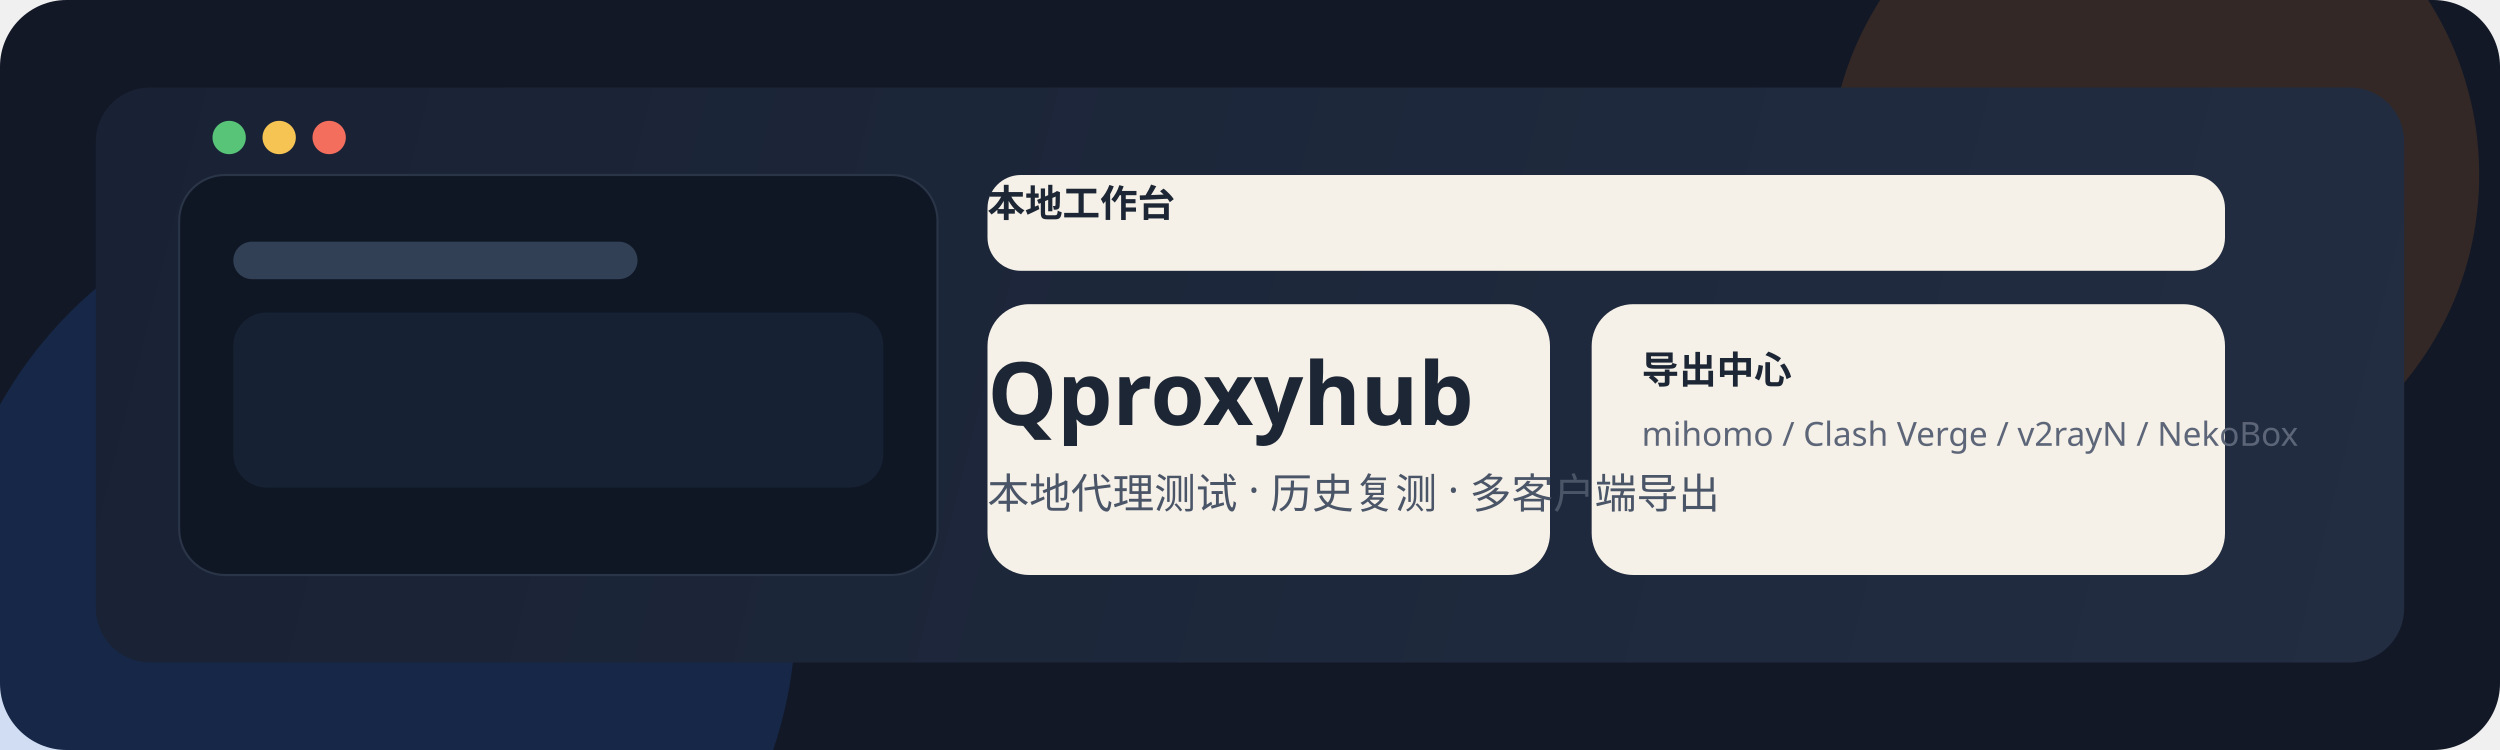
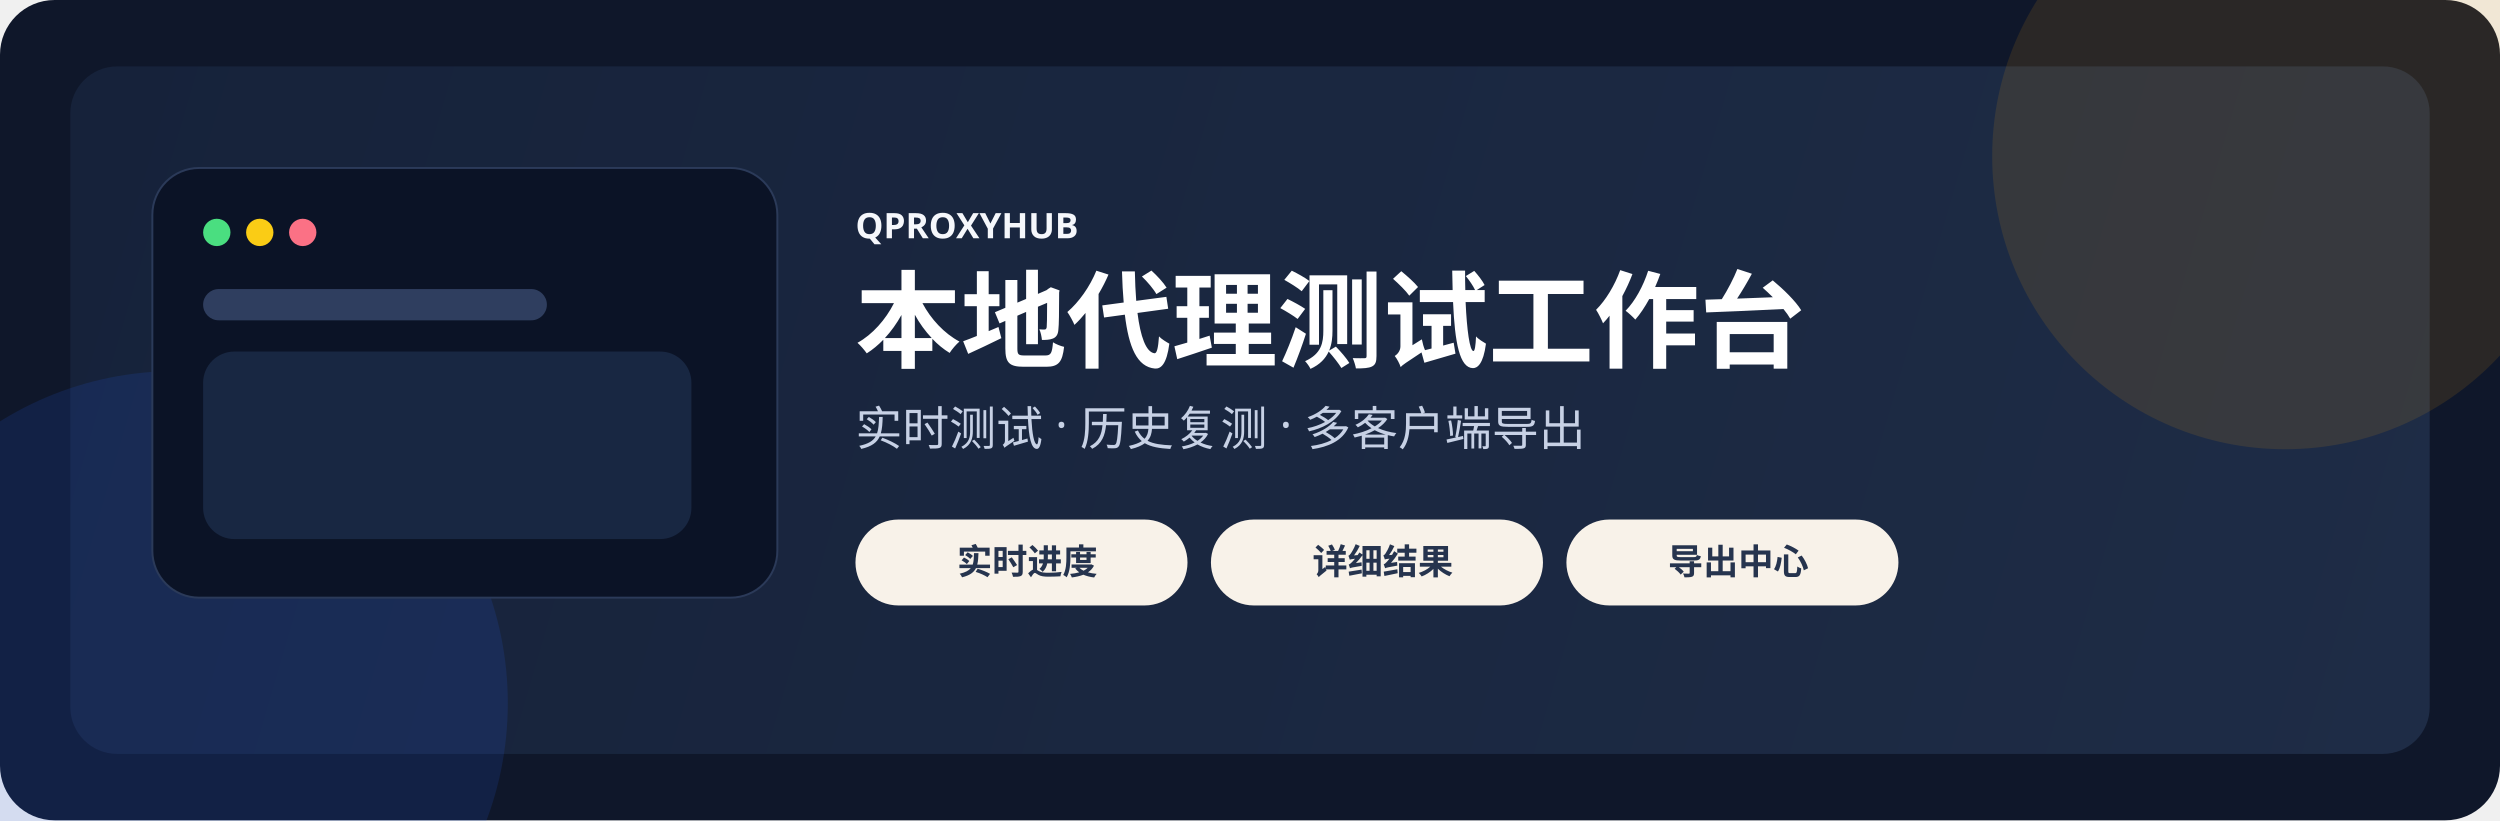
- <svg xmlns="http://www.w3.org/2000/svg" width="1200" height="360" viewBox="0 0 1200 360" fill="none">
-   <rect width="1200" height="360" rx="32" fill="#121826" />
-   <circle cx="1034" cy="84" r="156" fill="#F08A24" fill-opacity="0.15" />
-   <circle cx="178" cy="294" r="204" fill="#2F7CFF" fill-opacity="0.16" />
-   <rect x="46" y="42" width="1108" height="276" rx="26" fill="url(#paint0_linear)" />
-   <rect x="86" y="84" width="364" height="192" rx="22" fill="#0F1725" stroke="#2A3548" />
-   <rect x="112" y="116" width="194" height="18" rx="9" fill="#314055" />
-   <rect x="112" y="150" width="312" height="84" rx="16" fill="#162133" />
-   <rect x="474" y="84" width="594" height="46" rx="16" fill="#F6F1E8" />
-   <rect x="474" y="146" width="270" height="130" rx="20" fill="#F6F1E8" />
-   <rect x="764" y="146" width="304" height="130" rx="20" fill="#F6F1E8" />
-   <circle cx="110" cy="66" r="8" fill="#57C478" />
-   <circle cx="134" cy="66" r="8" fill="#F6C453" />
-   <circle cx="158" cy="66" r="8" fill="#F46E5E" />
-   <text x="474" y="204" fill="#1C2635" font-family="Segoe UI, Microsoft YaHei, sans-serif" font-size="42" font-weight="700">Qproxyhub</text>
-   <text x="474" y="244" fill="#4A5568" font-family="Segoe UI, Microsoft YaHei, sans-serif" font-size="20">本地代理测试 · 历史复测 · 多客户端导出</text>
-   <text x="474" y="104" fill="#1C2635" font-family="Segoe UI, Microsoft YaHei, sans-serif" font-size="18" font-weight="600">本地工作台</text>
-   <text x="788" y="184" fill="#1C2635" font-family="Segoe UI, Microsoft YaHei, sans-serif" font-size="18" font-weight="600">导出中心</text>
-   <text x="788" y="214" fill="#5C6678" font-family="Segoe UI, Microsoft YaHei, sans-serif" font-size="16">mihomo / Clash Verge / v2rayN / NekoBox</text>
+ <svg xmlns="http://www.w3.org/2000/svg" width="1280" height="420" viewBox="0 0 1280 420" fill="none">
+   <rect width="1280" height="420" rx="28" fill="#0F172A" />
+   <rect x="36" y="34" width="1208" height="352" rx="24" fill="url(#panel)" />
+   <circle cx="1170" cy="80" r="150" fill="#F59E0B" fill-opacity="0.12" />
+   <circle cx="90" cy="360" r="170" fill="#2563EB" fill-opacity="0.14" />
+   <rect x="78" y="86" width="320" height="220" rx="24" fill="#0B1326" stroke="#2B3A59" />
+   <rect x="104" y="112" width="14" height="14" rx="7" fill="#4ADE80" />
+   <rect x="126" y="112" width="14" height="14" rx="7" fill="#FACC15" />
+   <rect x="148" y="112" width="14" height="14" rx="7" fill="#FB7185" />
+   <rect x="104" y="148" width="176" height="16" rx="8" fill="#2F3E5F" />
+   <rect x="104" y="180" width="250" height="96" rx="16" fill="#182742" />
+   <text x="438" y="122" fill="#F5F7FB" font-family="Segoe UI, Microsoft YaHei, sans-serif" font-size="18" font-weight="700">QPROXYHUB</text>
+   <text x="438" y="184" fill="#FFFFFF" font-family="Segoe UI, Microsoft YaHei, sans-serif" font-size="54" font-weight="800">本地代理测试工作台</text>
+   <text x="438" y="228" fill="#C7D1E5" font-family="Segoe UI, Microsoft YaHei, sans-serif" font-size="24">实时测试 · 历史复测 · 多客户端导出</text>
+   <rect x="438" y="266" width="170" height="44" rx="22" fill="#F8F2E9" />
+   <rect x="620" y="266" width="170" height="44" rx="22" fill="#F8F2E9" />
+   <rect x="802" y="266" width="170" height="44" rx="22" fill="#F8F2E9" />
+   <text x="490" y="294" fill="#26344E" font-family="Segoe UI, Microsoft YaHei, sans-serif" font-size="18" font-weight="700">实时进度</text>
+   <text x="672" y="294" fill="#26344E" font-family="Segoe UI, Microsoft YaHei, sans-serif" font-size="18" font-weight="700">详细结果</text>
+   <text x="854" y="294" fill="#26344E" font-family="Segoe UI, Microsoft YaHei, sans-serif" font-size="18" font-weight="700">导出中心</text>
  <defs>
-     <linearGradient id="paint0_linear" x1="46" y1="42" x2="1154" y2="318" gradientUnits="userSpaceOnUse">
-       <stop stop-color="#192234" />
-       <stop offset="1" stop-color="#222D42" />
+     <linearGradient id="panel" x1="36" y1="34" x2="1244" y2="386" gradientUnits="userSpaceOnUse">
+       <stop stop-color="#16223A" />
+       <stop offset="1" stop-color="#1E2C46" />
    </linearGradient>
  </defs>
</svg>
